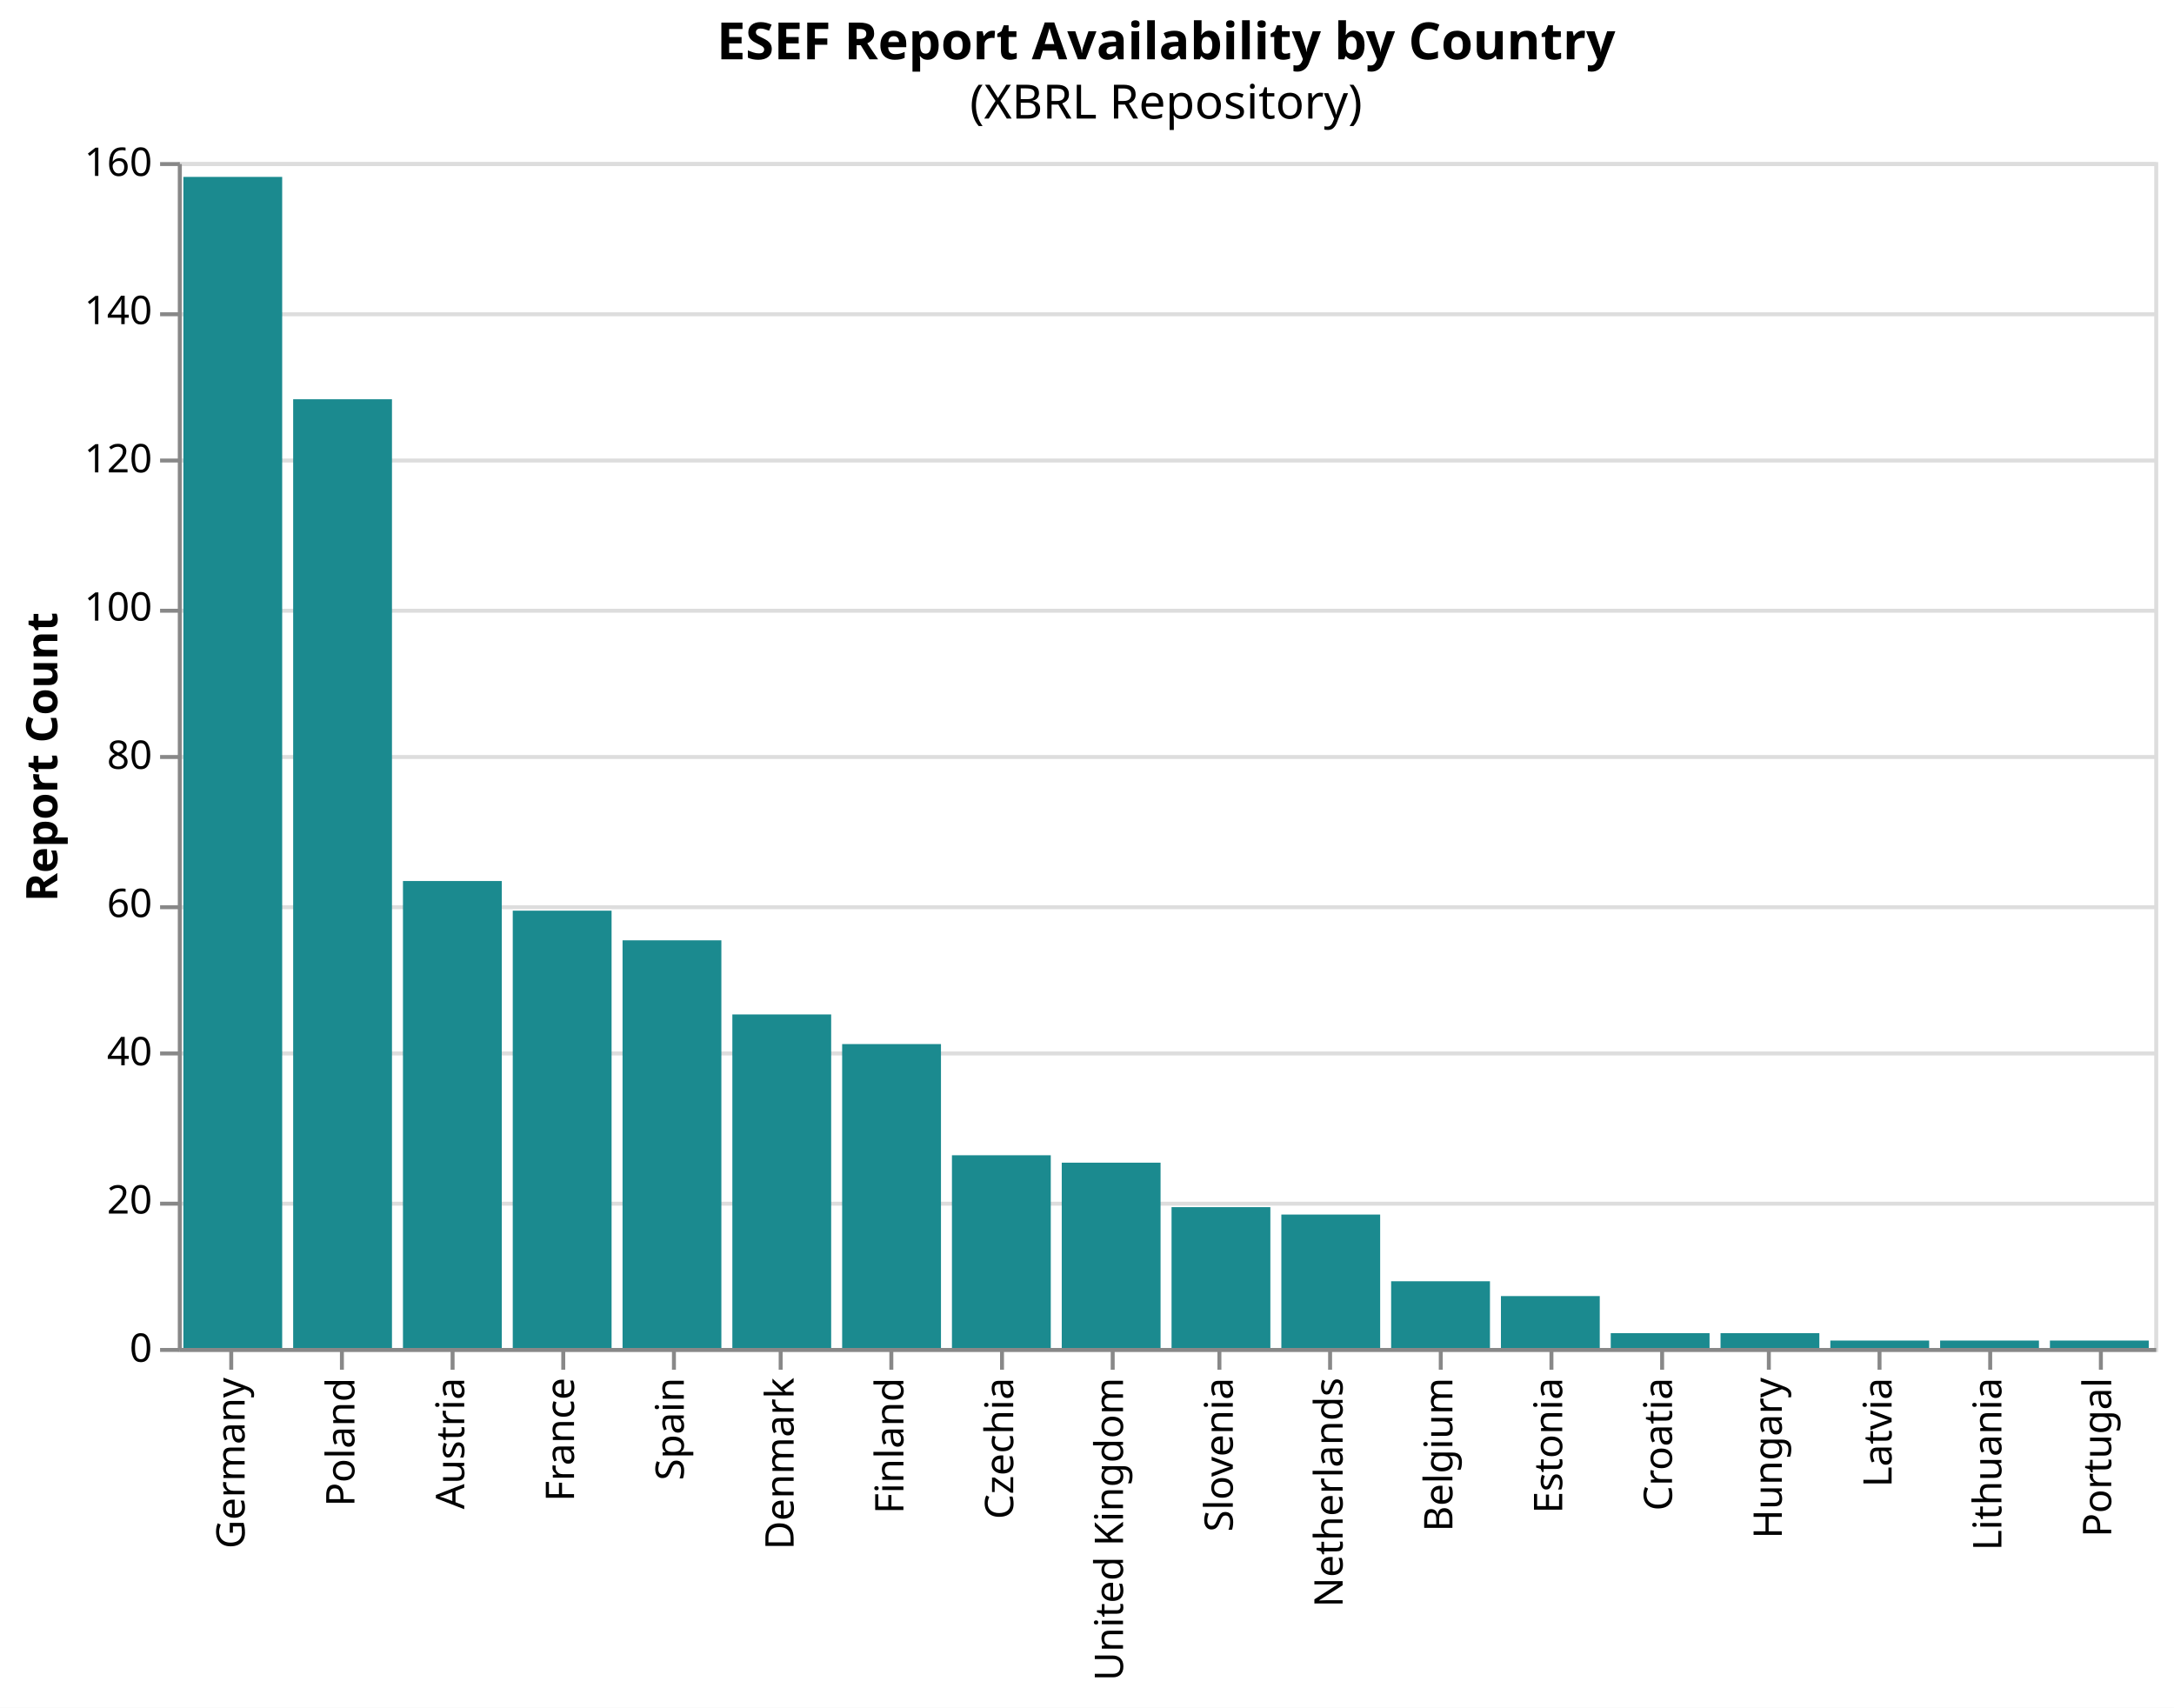
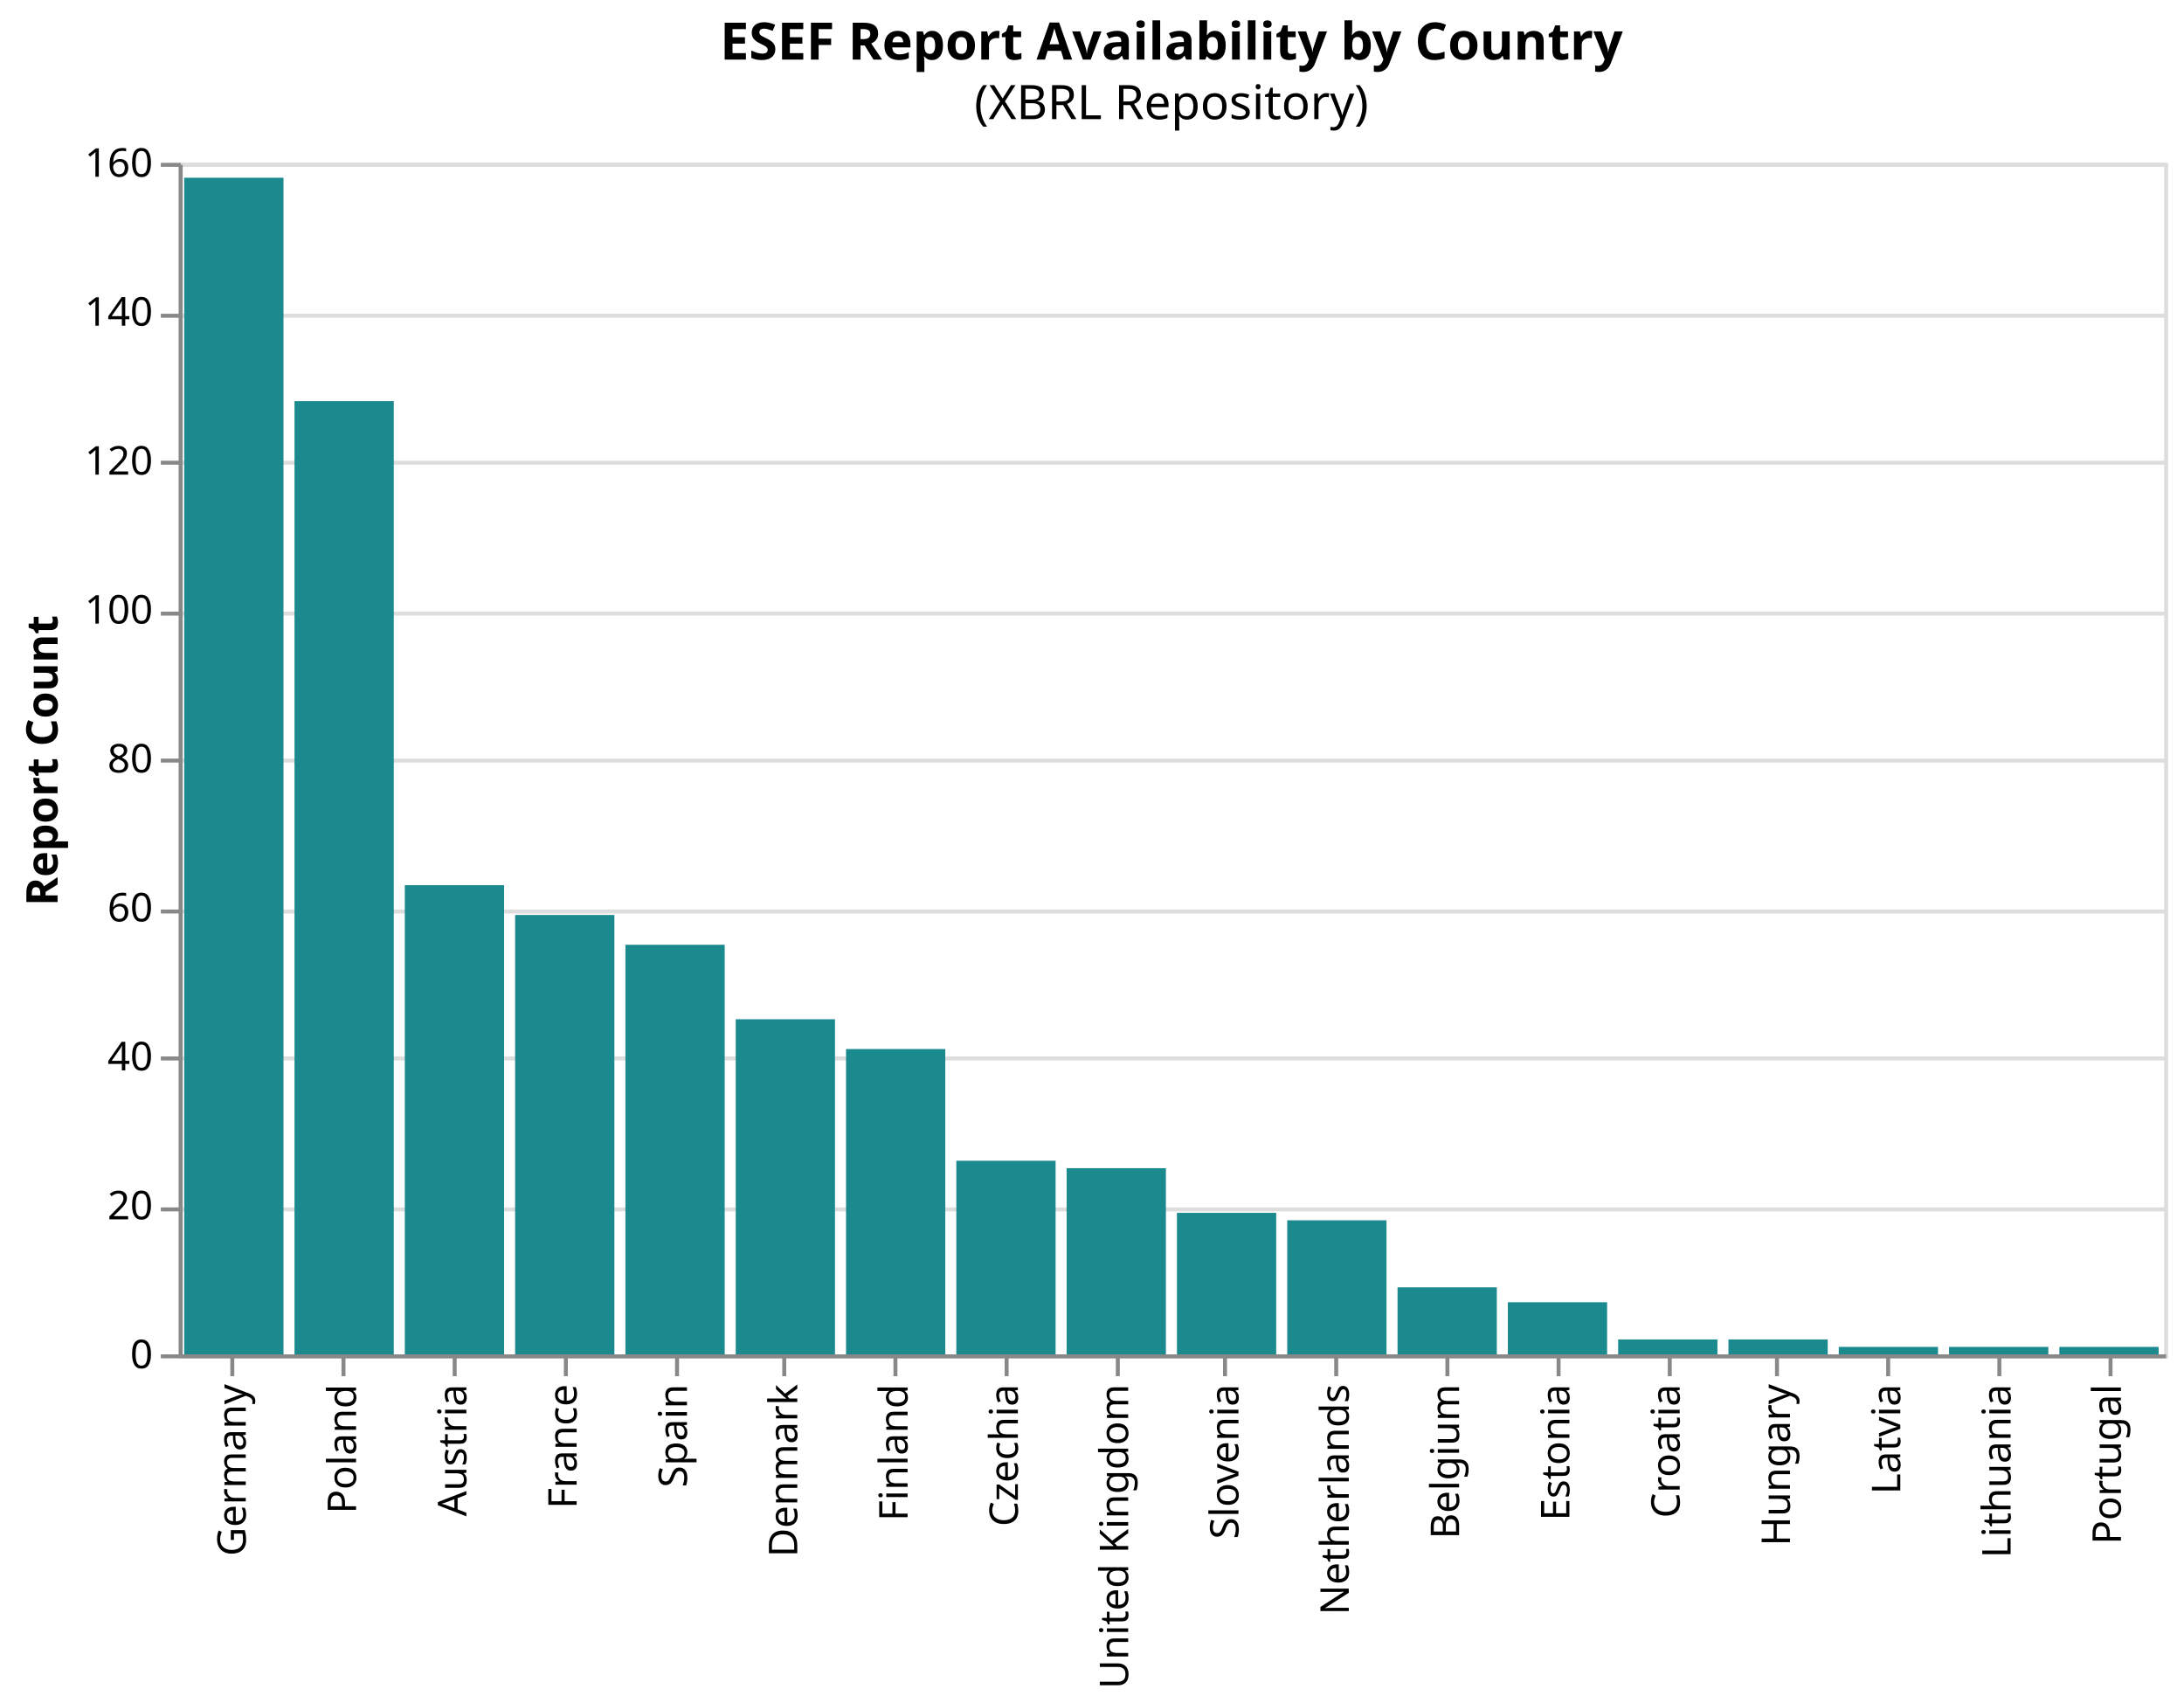
- <svg xmlns="http://www.w3.org/2000/svg" version="1.1" class="marks" width="550" height="432" viewBox="0 0 550 432">
-   <rect width="550" height="432" fill="white" />
+ <svg xmlns="http://www.w3.org/2000/svg" version="1.1" class="marks" width="550" height="427" viewBox="0 0 550 427">
+   <rect width="550" height="427" fill="white" />
  <g fill="none" stroke-miterlimit="10" transform="translate(45,41)">
    <g class="mark-group role-frame root" role="graphics-object" aria-roledescription="group mark container">
      <g transform="translate(0,0)">
        <path class="background" aria-hidden="true" d="M0.5,0.5h500v300h-500Z" stroke="#ddd" />
        <g>
          <g class="mark-group role-axis" aria-hidden="true">
            <g transform="translate(0.5,0.5)">
              <path class="background" aria-hidden="true" d="M0,0h0v0h0Z" pointer-events="none" />
              <g>
                <g class="mark-rule role-axis-grid" pointer-events="none">
                  <line transform="translate(0,300)" x2="500" y2="0" stroke="#ddd" stroke-width="1" opacity="1" />
                  <line transform="translate(0,263)" x2="500" y2="0" stroke="#ddd" stroke-width="1" opacity="1" />
                  <line transform="translate(0,225)" x2="500" y2="0" stroke="#ddd" stroke-width="1" opacity="1" />
                  <line transform="translate(0,188)" x2="500" y2="0" stroke="#ddd" stroke-width="1" opacity="1" />
                  <line transform="translate(0,150)" x2="500" y2="0" stroke="#ddd" stroke-width="1" opacity="1" />
                  <line transform="translate(0,113)" x2="500" y2="0" stroke="#ddd" stroke-width="1" opacity="1" />
                  <line transform="translate(0,75)" x2="500" y2="0" stroke="#ddd" stroke-width="1" opacity="1" />
                  <line transform="translate(0,38)" x2="500" y2="0" stroke="#ddd" stroke-width="1" opacity="1" />
                  <line transform="translate(0,0)" x2="500" y2="0" stroke="#ddd" stroke-width="1" opacity="1" />
                </g>
              </g>
              <path class="foreground" aria-hidden="true" d="" pointer-events="none" display="none" />
            </g>
          </g>
          <g class="mark-group role-axis" role="graphics-symbol" aria-roledescription="axis" aria-label="X-axis for a discrete scale with 18 values: Germany, Poland, Austria, France, Spain, ending with Portugal">
            <g transform="translate(0.5,300.5)">
              <path class="background" aria-hidden="true" d="M0,0h0v0h0Z" pointer-events="none" />
              <g>
                <g class="mark-rule role-axis-tick" pointer-events="none">
                  <line transform="translate(13,0)" x2="0" y2="5" stroke="#888" stroke-width="1" opacity="1" />
                  <line transform="translate(41,0)" x2="0" y2="5" stroke="#888" stroke-width="1" opacity="1" />
                  <line transform="translate(69,0)" x2="0" y2="5" stroke="#888" stroke-width="1" opacity="1" />
                  <line transform="translate(97,0)" x2="0" y2="5" stroke="#888" stroke-width="1" opacity="1" />
                  <line transform="translate(125,0)" x2="0" y2="5" stroke="#888" stroke-width="1" opacity="1" />
                  <line transform="translate(152,0)" x2="0" y2="5" stroke="#888" stroke-width="1" opacity="1" />
                  <line transform="translate(180,0)" x2="0" y2="5" stroke="#888" stroke-width="1" opacity="1" />
                  <line transform="translate(208,0)" x2="0" y2="5" stroke="#888" stroke-width="1" opacity="1" />
                  <line transform="translate(236,0)" x2="0" y2="5" stroke="#888" stroke-width="1" opacity="1" />
                  <line transform="translate(263,0)" x2="0" y2="5" stroke="#888" stroke-width="1" opacity="1" />
                  <line transform="translate(291,0)" x2="0" y2="5" stroke="#888" stroke-width="1" opacity="1" />
                  <line transform="translate(319,0)" x2="0" y2="5" stroke="#888" stroke-width="1" opacity="1" />
                  <line transform="translate(347,0)" x2="0" y2="5" stroke="#888" stroke-width="1" opacity="1" />
                  <line transform="translate(375,0)" x2="0" y2="5" stroke="#888" stroke-width="1" opacity="1" />
                  <line transform="translate(402,0)" x2="0" y2="5" stroke="#888" stroke-width="1" opacity="1" />
                  <line transform="translate(430,0)" x2="0" y2="5" stroke="#888" stroke-width="1" opacity="1" />
                  <line transform="translate(458,0)" x2="0" y2="5" stroke="#888" stroke-width="1" opacity="1" />
                  <line transform="translate(486,0)" x2="0" y2="5" stroke="#888" stroke-width="1" opacity="1" />
                </g>
                <g class="mark-text role-axis-label" pointer-events="none">
                  <text text-anchor="end" transform="translate(13.38889,7) rotate(270) translate(0,3)" font-family="sans-serif" font-size="10px" fill="#000" opacity="1">Germany</text>
                  <text text-anchor="end" transform="translate(41.16667,7) rotate(270) translate(0,3)" font-family="sans-serif" font-size="10px" fill="#000" opacity="1">Poland</text>
                  <text text-anchor="end" transform="translate(68.94444,7) rotate(270) translate(0,3)" font-family="sans-serif" font-size="10px" fill="#000" opacity="1">Austria</text>
                  <text text-anchor="end" transform="translate(96.72222,7) rotate(270) translate(0,3)" font-family="sans-serif" font-size="10px" fill="#000" opacity="1">France</text>
                  <text text-anchor="end" transform="translate(124.5,7) rotate(270) translate(0,3)" font-family="sans-serif" font-size="10px" fill="#000" opacity="1">Spain</text>
                  <text text-anchor="end" transform="translate(152.2778,7) rotate(270) translate(0,3)" font-family="sans-serif" font-size="10px" fill="#000" opacity="1">Denmark</text>
                  <text text-anchor="end" transform="translate(180.0556,7) rotate(270) translate(0,3)" font-family="sans-serif" font-size="10px" fill="#000" opacity="1">Finland</text>
                  <text text-anchor="end" transform="translate(207.8333,7) rotate(270) translate(0,3)" font-family="sans-serif" font-size="10px" fill="#000" opacity="1">Czechia</text>
                  <text text-anchor="end" transform="translate(235.6111,7) rotate(270) translate(0,3)" font-family="sans-serif" font-size="10px" fill="#000" opacity="1">United Kingdom</text>
                  <text text-anchor="end" transform="translate(263.3889,7) rotate(270) translate(0,3)" font-family="sans-serif" font-size="10px" fill="#000" opacity="1">Slovenia</text>
                  <text text-anchor="end" transform="translate(291.1667,7) rotate(270) translate(0,3)" font-family="sans-serif" font-size="10px" fill="#000" opacity="1">Netherlands</text>
                  <text text-anchor="end" transform="translate(318.9444,7) rotate(270) translate(0,3)" font-family="sans-serif" font-size="10px" fill="#000" opacity="1">Belgium</text>
                  <text text-anchor="end" transform="translate(346.7222,7) rotate(270) translate(0,3)" font-family="sans-serif" font-size="10px" fill="#000" opacity="1">Estonia</text>
                  <text text-anchor="end" transform="translate(374.5,7) rotate(270) translate(0,3)" font-family="sans-serif" font-size="10px" fill="#000" opacity="1">Croatia</text>
                  <text text-anchor="end" transform="translate(402.2778,7) rotate(270) translate(0,3)" font-family="sans-serif" font-size="10px" fill="#000" opacity="1">Hungary</text>
                  <text text-anchor="end" transform="translate(430.0556,7) rotate(270) translate(0,3)" font-family="sans-serif" font-size="10px" fill="#000" opacity="1">Latvia</text>
                  <text text-anchor="end" transform="translate(457.8333,7) rotate(270) translate(0,3)" font-family="sans-serif" font-size="10px" fill="#000" opacity="1">Lithuania</text>
                  <text text-anchor="end" transform="translate(485.6111,7) rotate(270) translate(0,3)" font-family="sans-serif" font-size="10px" fill="#000" opacity="1">Portugal</text>
                </g>
                <g class="mark-rule role-axis-domain" pointer-events="none">
                  <line transform="translate(0,0)" x2="500" y2="0" stroke="#888" stroke-width="1" opacity="1" />
                </g>
              </g>
              <path class="foreground" aria-hidden="true" d="" pointer-events="none" display="none" />
            </g>
          </g>
          <g class="mark-group role-axis" role="graphics-symbol" aria-roledescription="axis" aria-label="Y-axis titled 'Report Count' for a linear scale with values from 0 to 160">
            <g transform="translate(0.5,0.5)">
              <path class="background" aria-hidden="true" d="M0,0h0v0h0Z" pointer-events="none" />
              <g>
                <g class="mark-rule role-axis-tick" pointer-events="none">
                  <line transform="translate(0,300)" x2="-5" y2="0" stroke="#888" stroke-width="1" opacity="1" />
                  <line transform="translate(0,263)" x2="-5" y2="0" stroke="#888" stroke-width="1" opacity="1" />
                  <line transform="translate(0,225)" x2="-5" y2="0" stroke="#888" stroke-width="1" opacity="1" />
                  <line transform="translate(0,188)" x2="-5" y2="0" stroke="#888" stroke-width="1" opacity="1" />
                  <line transform="translate(0,150)" x2="-5" y2="0" stroke="#888" stroke-width="1" opacity="1" />
                  <line transform="translate(0,113)" x2="-5" y2="0" stroke="#888" stroke-width="1" opacity="1" />
                  <line transform="translate(0,75)" x2="-5" y2="0" stroke="#888" stroke-width="1" opacity="1" />
                  <line transform="translate(0,38)" x2="-5" y2="0" stroke="#888" stroke-width="1" opacity="1" />
                  <line transform="translate(0,0)" x2="-5" y2="0" stroke="#888" stroke-width="1" opacity="1" />
                </g>
                <g class="mark-text role-axis-label" pointer-events="none">
                  <text text-anchor="end" transform="translate(-7,303)" font-family="sans-serif" font-size="10px" fill="#000" opacity="1">0</text>
                  <text text-anchor="end" transform="translate(-7,265.5)" font-family="sans-serif" font-size="10px" fill="#000" opacity="1">20</text>
                  <text text-anchor="end" transform="translate(-7,228)" font-family="sans-serif" font-size="10px" fill="#000" opacity="1">40</text>
                  <text text-anchor="end" transform="translate(-7,190.5)" font-family="sans-serif" font-size="10px" fill="#000" opacity="1">60</text>
                  <text text-anchor="end" transform="translate(-7,153)" font-family="sans-serif" font-size="10px" fill="#000" opacity="1">80</text>
                  <text text-anchor="end" transform="translate(-7,115.5)" font-family="sans-serif" font-size="10px" fill="#000" opacity="1">100</text>
                  <text text-anchor="end" transform="translate(-7,78)" font-family="sans-serif" font-size="10px" fill="#000" opacity="1">120</text>
                  <text text-anchor="end" transform="translate(-7,40.5)" font-family="sans-serif" font-size="10px" fill="#000" opacity="1">140</text>
                  <text text-anchor="end" transform="translate(-7,3)" font-family="sans-serif" font-size="10px" fill="#000" opacity="1">160</text>
                </g>
                <g class="mark-rule role-axis-domain" pointer-events="none">
                  <line transform="translate(0,300)" x2="0" y2="-300" stroke="#888" stroke-width="1" opacity="1" />
                </g>
                <g class="mark-text role-axis-title" pointer-events="none">
                  <text text-anchor="middle" transform="translate(-29,150) rotate(-90) translate(0,-2)" font-family="sans-serif" font-size="11px" font-weight="bold" fill="#000" opacity="1">Report Count</text>
                </g>
              </g>
              <path class="foreground" aria-hidden="true" d="" pointer-events="none" display="none" />
            </g>
          </g>
          <g class="mark-rect role-mark marks" role="graphics-object" aria-roledescription="rect mark container">
            <path aria-label="country: Austria; Report Count: 63" role="graphics-symbol" aria-roledescription="bar" d="M56.944,181.875h25v118.125h-25Z" fill="#1b8a8f" />
            <path aria-label="country: Belgium; Report Count: 9" role="graphics-symbol" aria-roledescription="bar" d="M306.944,283.125h25v16.875h-25Z" fill="#1b8a8f" />
            <path aria-label="country: Croatia; Report Count: 2" role="graphics-symbol" aria-roledescription="bar" d="M362.5,296.25h25v3.75h-25Z" fill="#1b8a8f" />
            <path aria-label="country: Czechia; Report Count: 26" role="graphics-symbol" aria-roledescription="bar" d="M195.833,251.25h25v48.75h-25Z" fill="#1b8a8f" />
            <path aria-label="country: Denmark; Report Count: 45" role="graphics-symbol" aria-roledescription="bar" d="M140.278,215.625h25v84.375h-25Z" fill="#1b8a8f" />
            <path aria-label="country: Estonia; Report Count: 7" role="graphics-symbol" aria-roledescription="bar" d="M334.722,286.875h25v13.125h-25Z" fill="#1b8a8f" />
            <path aria-label="country: Finland; Report Count: 41" role="graphics-symbol" aria-roledescription="bar" d="M168.056,223.125h25v76.875h-25Z" fill="#1b8a8f" />
            <path aria-label="country: France; Report Count: 59" role="graphics-symbol" aria-roledescription="bar" d="M84.722,189.375h25v110.625h-25Z" fill="#1b8a8f" />
            <path aria-label="country: Germany; Report Count: 158" role="graphics-symbol" aria-roledescription="bar" d="M1.389,3.75h25v296.25h-25Z" fill="#1b8a8f" />
            <path aria-label="country: Hungary; Report Count: 2" role="graphics-symbol" aria-roledescription="bar" d="M390.278,296.25h25v3.75h-25Z" fill="#1b8a8f" />
            <path aria-label="country: Latvia; Report Count: 1" role="graphics-symbol" aria-roledescription="bar" d="M418.056,298.125h25v1.875h-25Z" fill="#1b8a8f" />
            <path aria-label="country: Lithuania; Report Count: 1" role="graphics-symbol" aria-roledescription="bar" d="M445.833,298.125h25v1.875h-25Z" fill="#1b8a8f" />
            <path aria-label="country: Netherlands; Report Count: 18" role="graphics-symbol" aria-roledescription="bar" d="M279.167,266.25h25v33.75h-25Z" fill="#1b8a8f" />
            <path aria-label="country: Poland; Report Count: 128" role="graphics-symbol" aria-roledescription="bar" d="M29.167,60h25v240h-25Z" fill="#1b8a8f" />
            <path aria-label="country: Portugal; Report Count: 1" role="graphics-symbol" aria-roledescription="bar" d="M473.611,298.125h25v1.875h-25Z" fill="#1b8a8f" />
            <path aria-label="country: Slovenia; Report Count: 19" role="graphics-symbol" aria-roledescription="bar" d="M251.389,264.375h25v35.625h-25Z" fill="#1b8a8f" />
            <path aria-label="country: Spain; Report Count: 55" role="graphics-symbol" aria-roledescription="bar" d="M112.5,196.875h25v103.125h-25Z" fill="#1b8a8f" />
            <path aria-label="country: United Kingdom; Report Count: 25" role="graphics-symbol" aria-roledescription="bar" d="M223.611,253.125h25v46.875h-25Z" fill="#1b8a8f" />
          </g>
          <g class="mark-group role-title">
            <g transform="translate(250,-36)">
              <path class="background" aria-hidden="true" d="M0,0h0v0h0Z" pointer-events="none" />
              <g>
                <g class="mark-text role-title-text" role="graphics-symbol" aria-roledescription="title" aria-label="Title text 'ESEF Report Availability by Country'" pointer-events="none">
                  <text text-anchor="middle" transform="translate(0,10)" font-family="sans-serif" font-size="13px" font-weight="bold" fill="#000" opacity="1">ESEF Report Availability by Country</text>
                </g>
                <g class="mark-text role-title-subtitle" role="graphics-symbol" aria-roledescription="subtitle" aria-label="Subtitle text '(XBRL Repository)'" pointer-events="none">
                  <text text-anchor="middle" transform="translate(0,25)" font-family="sans-serif" font-size="12px" fill="#000" opacity="1">(XBRL Repository)</text>
                </g>
              </g>
              <path class="foreground" aria-hidden="true" d="" pointer-events="none" display="none" />
            </g>
          </g>
        </g>
        <path class="foreground" aria-hidden="true" d="" display="none" />
      </g>
    </g>
  </g>
</svg>
